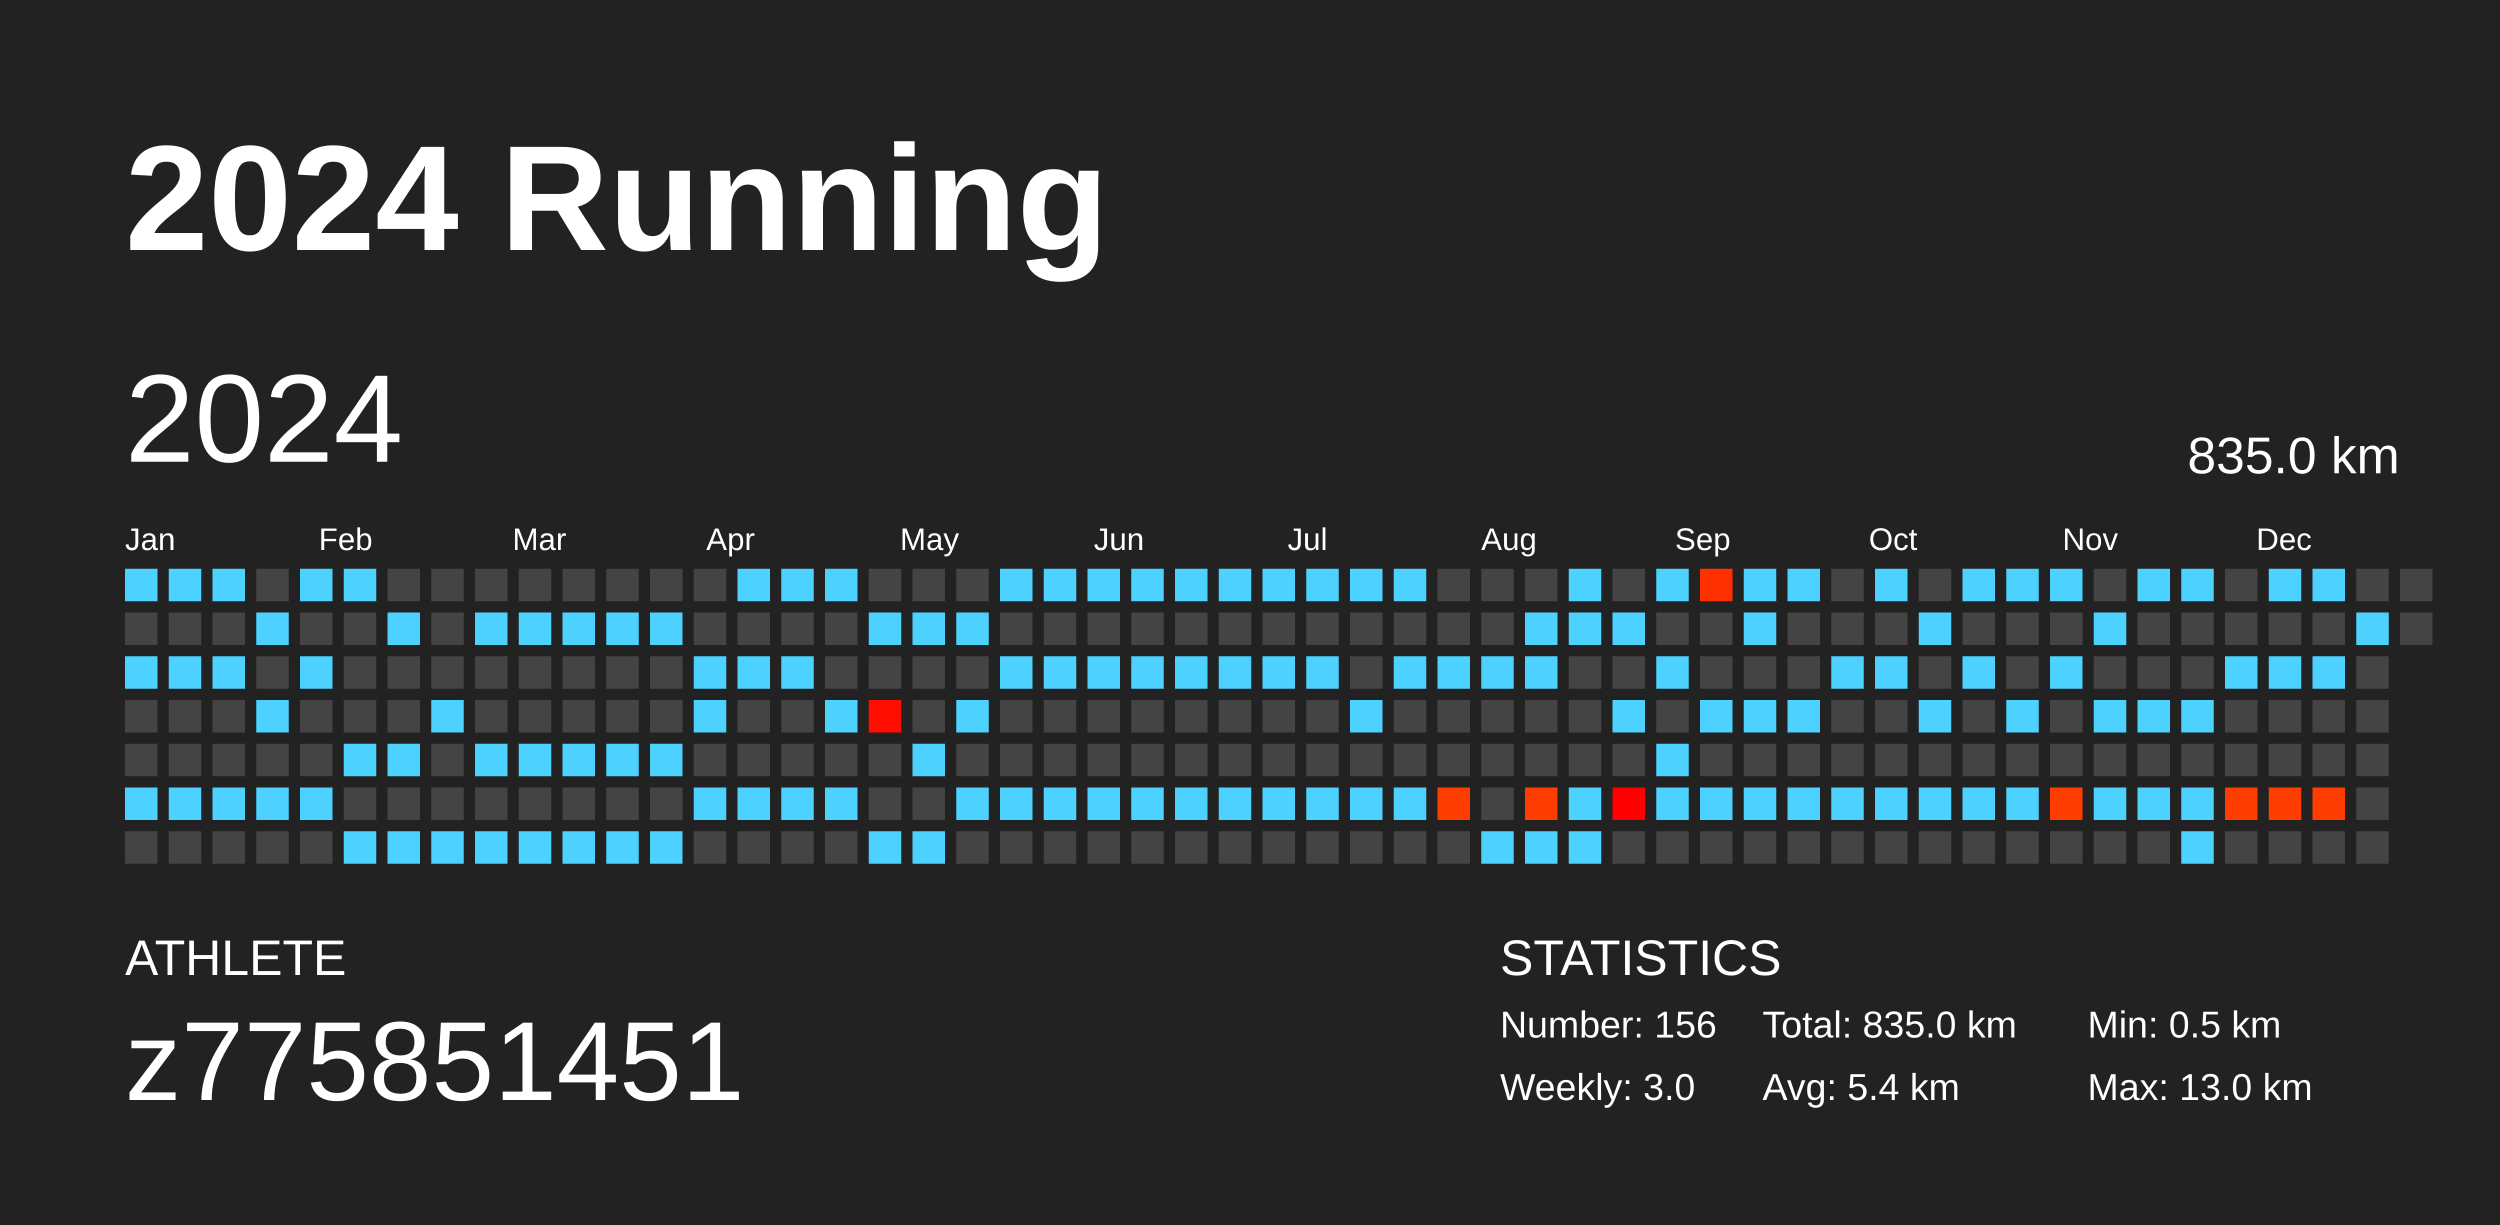
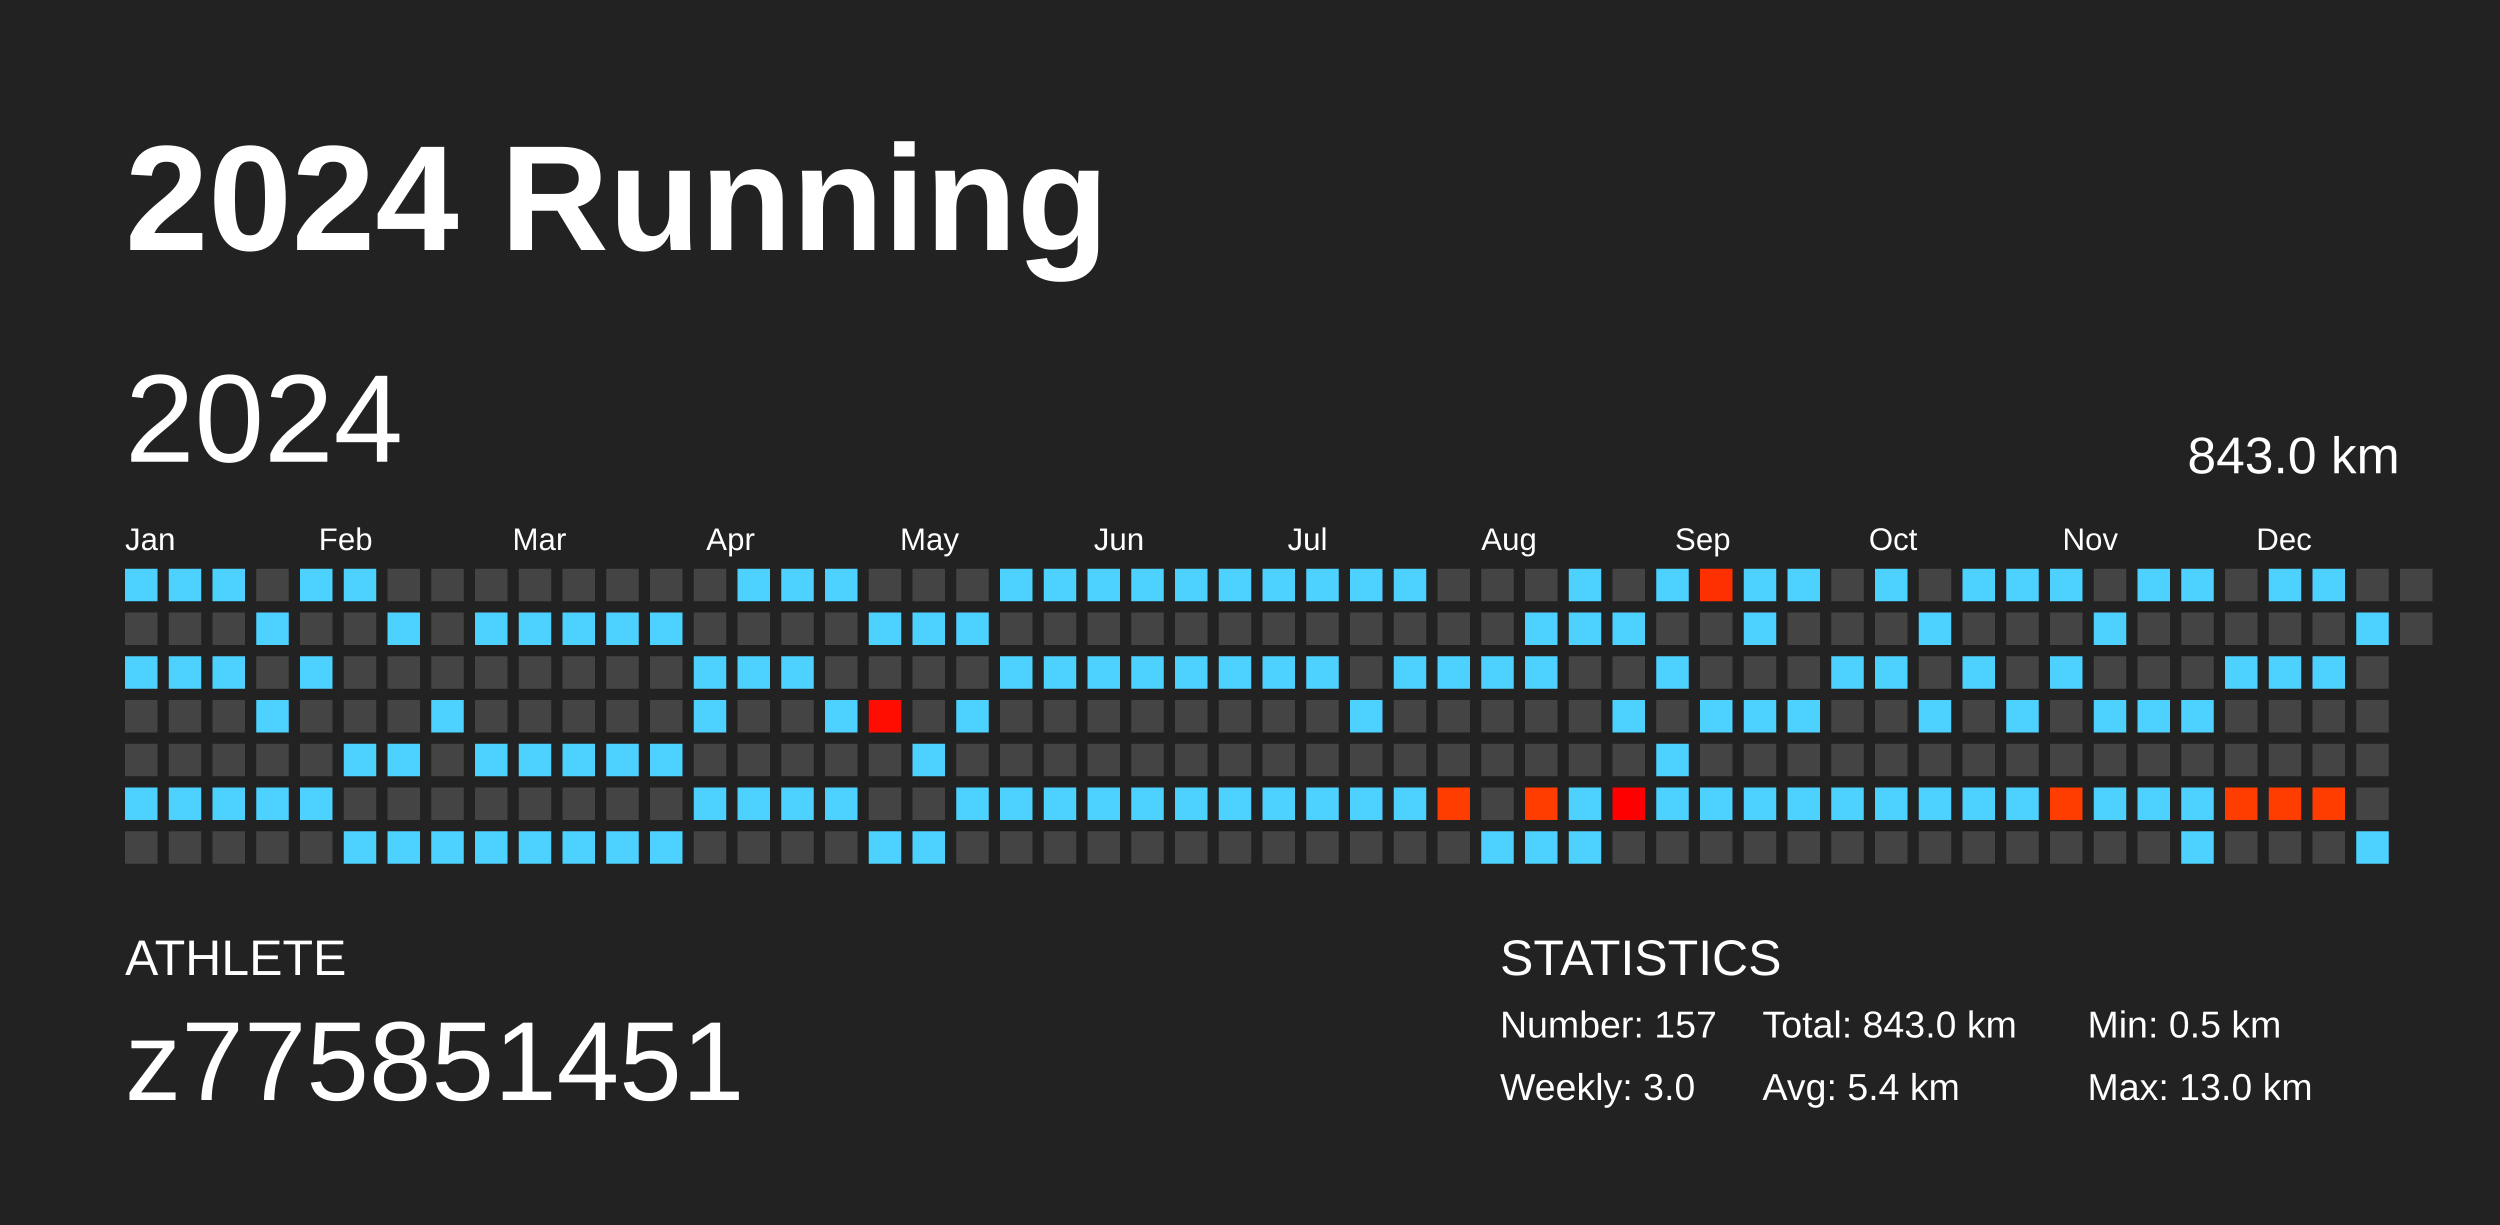
<svg xmlns="http://www.w3.org/2000/svg" baseProfile="full" height="98mm" version="1.1" viewBox="0,0,200,98" width="200mm">
  <defs />
  <rect fill="#222222" height="98" width="200" x="0" y="0" />
  <text fill="#FFFFFF" style="font-size:12px; font-family:Arial; font-weight:bold;" x="10" y="20">2024 Running</text>
  <text fill="#FFFFFF" style="font-size:4px; font-family:Arial" x="10" y="78">ATHLETE</text>
  <text fill="#FFFFFF" style="font-size:9px; font-family:Arial" x="10" y="88">z775851451</text>
  <text fill="#FFFFFF" style="font-size:4px; font-family:Arial" x="120" y="78">STATISTICS</text>
-   <text fill="#FFFFFF" style="font-size:3px; font-family:Arial" x="120" y="83">Number: 156</text>
+   <text fill="#FFFFFF" style="font-size:3px; font-family:Arial" x="120" y="83">Number: 157</text>
  <text fill="#FFFFFF" style="font-size:3px; font-family:Arial" x="120" y="88">Weekly: 3.0</text>
-   <text fill="#FFFFFF" style="font-size:3px; font-family:Arial" x="141" y="83">Total: 835.0 km</text>
+   <text fill="#FFFFFF" style="font-size:3px; font-family:Arial" x="141" y="83">Total: 843.0 km</text>
  <text fill="#FFFFFF" style="font-size:3px; font-family:Arial" x="141" y="88">Avg: 5.4 km</text>
  <text fill="#FFFFFF" style="font-size:3px; font-family:Arial" x="167" y="83">Min: 0.5 km</text>
  <text fill="#FFFFFF" style="font-size:3px; font-family:Arial" x="167" y="88">Max: 13.0 km</text>
  <text dominant-baseline="hanging" fill="#FFFFFF" style="font-size:10.0px; font-family:Arial;" x="10" y="30">2024</text>
-   <text dominant-baseline="hanging" fill="#FFFFFF" style="font-size:4.125px; font-family:Arial;" x="175" y="35">835.0 km</text>
+   <text dominant-baseline="hanging" fill="#FFFFFF" style="font-size:4.125px; font-family:Arial;" x="175" y="35">843.0 km</text>
  <text fill="#FFFFFF" style="font-size:2.5px; font-family:Arial" x="10.0" y="44">Jan</text>
  <text fill="#FFFFFF" style="font-size:2.5px; font-family:Arial" x="25.5" y="44">Feb</text>
  <text fill="#FFFFFF" style="font-size:2.5px; font-family:Arial" x="41.0" y="44">Mar</text>
  <text fill="#FFFFFF" style="font-size:2.5px; font-family:Arial" x="56.5" y="44">Apr</text>
  <text fill="#FFFFFF" style="font-size:2.5px; font-family:Arial" x="72.0" y="44">May</text>
  <text fill="#FFFFFF" style="font-size:2.5px; font-family:Arial" x="87.5" y="44">Jun</text>
  <text fill="#FFFFFF" style="font-size:2.5px; font-family:Arial" x="103.0" y="44">Jul</text>
  <text fill="#FFFFFF" style="font-size:2.5px; font-family:Arial" x="118.5" y="44">Aug</text>
  <text fill="#FFFFFF" style="font-size:2.5px; font-family:Arial" x="134.0" y="44">Sep</text>
  <text fill="#FFFFFF" style="font-size:2.5px; font-family:Arial" x="149.5" y="44">Oct</text>
  <text fill="#FFFFFF" style="font-size:2.5px; font-family:Arial" x="165.0" y="44">Nov</text>
  <text fill="#FFFFFF" style="font-size:2.5px; font-family:Arial" x="180.5" y="44">Dec</text>
  <rect fill="#4dd2ff" height="2.6" width="2.6" x="10.0" y="45.5" />
  <rect fill="#444444" height="2.6" width="2.6" x="10.0" y="49.0" />
  <rect fill="#4dd2ff" height="2.6" width="2.6" x="10.0" y="52.5" />
  <rect fill="#444444" height="2.6" width="2.6" x="10.0" y="56.0" />
  <rect fill="#444444" height="2.6" width="2.6" x="10.0" y="59.5" />
  <rect fill="#4dd2ff" height="2.6" width="2.6" x="10.0" y="63.0" />
  <rect fill="#444444" height="2.6" width="2.6" x="10.0" y="66.5" />
  <rect fill="#4dd2ff" height="2.6" width="2.6" x="13.5" y="45.5" />
  <rect fill="#444444" height="2.6" width="2.6" x="13.5" y="49.0" />
  <rect fill="#4dd2ff" height="2.6" width="2.6" x="13.5" y="52.5" />
  <rect fill="#444444" height="2.6" width="2.6" x="13.5" y="56.0" />
  <rect fill="#444444" height="2.6" width="2.6" x="13.5" y="59.5" />
  <rect fill="#4dd2ff" height="2.6" width="2.6" x="13.5" y="63.0" />
  <rect fill="#444444" height="2.6" width="2.6" x="13.5" y="66.5" />
  <rect fill="#4dd2ff" height="2.6" width="2.6" x="17.0" y="45.5" />
  <rect fill="#444444" height="2.6" width="2.6" x="17.0" y="49.0" />
  <rect fill="#4dd2ff" height="2.6" width="2.6" x="17.0" y="52.5" />
  <rect fill="#444444" height="2.6" width="2.6" x="17.0" y="56.0" />
  <rect fill="#444444" height="2.6" width="2.6" x="17.0" y="59.5" />
  <rect fill="#4dd2ff" height="2.6" width="2.6" x="17.0" y="63.0" />
  <rect fill="#444444" height="2.6" width="2.6" x="17.0" y="66.5" />
  <rect fill="#444444" height="2.6" width="2.6" x="20.5" y="45.5" />
  <rect fill="#4dd2ff" height="2.6" width="2.6" x="20.5" y="49.0" />
  <rect fill="#444444" height="2.6" width="2.6" x="20.5" y="52.5" />
  <rect fill="#4dd2ff" height="2.6" width="2.6" x="20.5" y="56.0" />
  <rect fill="#444444" height="2.6" width="2.6" x="20.5" y="59.5" />
  <rect fill="#4dd2ff" height="2.6" width="2.6" x="20.5" y="63.0" />
  <rect fill="#444444" height="2.6" width="2.6" x="20.5" y="66.5" />
  <rect fill="#4dd2ff" height="2.6" width="2.6" x="24.0" y="45.5" />
  <rect fill="#444444" height="2.6" width="2.6" x="24.0" y="49.0" />
  <rect fill="#4dd2ff" height="2.6" width="2.6" x="24.0" y="52.5" />
  <rect fill="#444444" height="2.6" width="2.6" x="24.0" y="56.0" />
  <rect fill="#444444" height="2.6" width="2.6" x="24.0" y="59.5" />
  <rect fill="#4dd2ff" height="2.6" width="2.6" x="24.0" y="63.0" />
  <rect fill="#444444" height="2.6" width="2.6" x="24.0" y="66.5" />
  <rect fill="#4dd2ff" height="2.6" width="2.6" x="27.5" y="45.5" />
  <rect fill="#444444" height="2.6" width="2.6" x="27.5" y="49.0" />
  <rect fill="#444444" height="2.6" width="2.6" x="27.5" y="52.5" />
  <rect fill="#444444" height="2.6" width="2.6" x="27.5" y="56.0" />
  <rect fill="#4dd2ff" height="2.6" width="2.6" x="27.5" y="59.5" />
  <rect fill="#444444" height="2.6" width="2.6" x="27.5" y="63.0" />
  <rect fill="#4dd2ff" height="2.6" width="2.6" x="27.5" y="66.5" />
  <rect fill="#444444" height="2.6" width="2.6" x="31.0" y="45.5" />
  <rect fill="#4dd2ff" height="2.6" width="2.6" x="31.0" y="49.0" />
  <rect fill="#444444" height="2.6" width="2.6" x="31.0" y="52.5" />
  <rect fill="#444444" height="2.6" width="2.6" x="31.0" y="56.0" />
  <rect fill="#4dd2ff" height="2.6" width="2.6" x="31.0" y="59.5" />
  <rect fill="#444444" height="2.6" width="2.6" x="31.0" y="63.0" />
  <rect fill="#4dd2ff" height="2.6" width="2.6" x="31.0" y="66.5" />
  <rect fill="#444444" height="2.6" width="2.6" x="34.5" y="45.5" />
  <rect fill="#444444" height="2.6" width="2.6" x="34.5" y="49.0" />
  <rect fill="#444444" height="2.6" width="2.6" x="34.5" y="52.5" />
  <rect fill="#4dd2ff" height="2.6" width="2.6" x="34.5" y="56.0" />
  <rect fill="#444444" height="2.6" width="2.6" x="34.5" y="59.5" />
  <rect fill="#444444" height="2.6" width="2.6" x="34.5" y="63.0" />
  <rect fill="#4dd2ff" height="2.6" width="2.6" x="34.5" y="66.5" />
  <rect fill="#444444" height="2.6" width="2.6" x="38.0" y="45.5" />
  <rect fill="#4dd2ff" height="2.6" width="2.6" x="38.0" y="49.0" />
  <rect fill="#444444" height="2.6" width="2.6" x="38.0" y="52.5" />
  <rect fill="#444444" height="2.6" width="2.6" x="38.0" y="56.0" />
  <rect fill="#4dd2ff" height="2.6" width="2.6" x="38.0" y="59.5" />
  <rect fill="#444444" height="2.6" width="2.6" x="38.0" y="63.0" />
  <rect fill="#4dd2ff" height="2.6" width="2.6" x="38.0" y="66.5" />
  <rect fill="#444444" height="2.6" width="2.6" x="41.5" y="45.5" />
  <rect fill="#4dd2ff" height="2.6" width="2.6" x="41.5" y="49.0" />
  <rect fill="#444444" height="2.6" width="2.6" x="41.5" y="52.5" />
  <rect fill="#444444" height="2.6" width="2.6" x="41.5" y="56.0" />
  <rect fill="#4dd2ff" height="2.6" width="2.6" x="41.5" y="59.5" />
  <rect fill="#444444" height="2.6" width="2.6" x="41.5" y="63.0" />
  <rect fill="#4dd2ff" height="2.6" width="2.6" x="41.5" y="66.5" />
  <rect fill="#444444" height="2.6" width="2.6" x="45.0" y="45.5" />
  <rect fill="#4dd2ff" height="2.6" width="2.6" x="45.0" y="49.0" />
  <rect fill="#444444" height="2.6" width="2.6" x="45.0" y="52.5" />
  <rect fill="#444444" height="2.6" width="2.6" x="45.0" y="56.0" />
  <rect fill="#4dd2ff" height="2.6" width="2.6" x="45.0" y="59.5" />
  <rect fill="#444444" height="2.6" width="2.6" x="45.0" y="63.0" />
  <rect fill="#4dd2ff" height="2.6" width="2.6" x="45.0" y="66.5" />
  <rect fill="#444444" height="2.6" width="2.6" x="48.5" y="45.5" />
  <rect fill="#4dd2ff" height="2.6" width="2.6" x="48.5" y="49.0" />
  <rect fill="#444444" height="2.6" width="2.6" x="48.5" y="52.5" />
  <rect fill="#444444" height="2.6" width="2.6" x="48.5" y="56.0" />
  <rect fill="#4dd2ff" height="2.6" width="2.6" x="48.5" y="59.5" />
  <rect fill="#444444" height="2.6" width="2.6" x="48.5" y="63.0" />
  <rect fill="#4dd2ff" height="2.6" width="2.6" x="48.5" y="66.5" />
  <rect fill="#444444" height="2.6" width="2.6" x="52.0" y="45.5" />
  <rect fill="#4dd2ff" height="2.6" width="2.6" x="52.0" y="49.0" />
  <rect fill="#444444" height="2.6" width="2.6" x="52.0" y="52.5" />
  <rect fill="#444444" height="2.6" width="2.6" x="52.0" y="56.0" />
  <rect fill="#4dd2ff" height="2.6" width="2.6" x="52.0" y="59.5" />
  <rect fill="#444444" height="2.6" width="2.6" x="52.0" y="63.0" />
  <rect fill="#4dd2ff" height="2.6" width="2.6" x="52.0" y="66.5" />
  <rect fill="#444444" height="2.6" width="2.6" x="55.5" y="45.5" />
  <rect fill="#444444" height="2.6" width="2.6" x="55.5" y="49.0" />
  <rect fill="#4dd2ff" height="2.6" width="2.6" x="55.5" y="52.5" />
  <rect fill="#4dd2ff" height="2.6" width="2.6" x="55.5" y="56.0" />
  <rect fill="#444444" height="2.6" width="2.6" x="55.5" y="59.5" />
  <rect fill="#4dd2ff" height="2.6" width="2.6" x="55.5" y="63.0" />
  <rect fill="#444444" height="2.6" width="2.6" x="55.5" y="66.5" />
  <rect fill="#4dd2ff" height="2.6" width="2.6" x="59.0" y="45.5" />
  <rect fill="#444444" height="2.6" width="2.6" x="59.0" y="49.0" />
  <rect fill="#4dd2ff" height="2.6" width="2.6" x="59.0" y="52.5" />
  <rect fill="#444444" height="2.6" width="2.6" x="59.0" y="56.0" />
  <rect fill="#444444" height="2.6" width="2.6" x="59.0" y="59.5" />
  <rect fill="#4dd2ff" height="2.6" width="2.6" x="59.0" y="63.0" />
  <rect fill="#444444" height="2.6" width="2.6" x="59.0" y="66.5" />
  <rect fill="#4dd2ff" height="2.6" width="2.6" x="62.5" y="45.5" />
  <rect fill="#444444" height="2.6" width="2.6" x="62.5" y="49.0" />
  <rect fill="#4dd2ff" height="2.6" width="2.6" x="62.5" y="52.5" />
  <rect fill="#444444" height="2.6" width="2.6" x="62.5" y="56.0" />
  <rect fill="#444444" height="2.6" width="2.6" x="62.5" y="59.5" />
  <rect fill="#4dd2ff" height="2.6" width="2.6" x="62.5" y="63.0" />
  <rect fill="#444444" height="2.6" width="2.6" x="62.5" y="66.5" />
  <rect fill="#4dd2ff" height="2.6" width="2.6" x="66.0" y="45.5" />
  <rect fill="#444444" height="2.6" width="2.6" x="66.0" y="49.0" />
  <rect fill="#444444" height="2.6" width="2.6" x="66.0" y="52.5" />
  <rect fill="#4dd2ff" height="2.6" width="2.6" x="66.0" y="56.0" />
  <rect fill="#444444" height="2.6" width="2.6" x="66.0" y="59.5" />
  <rect fill="#4dd2ff" height="2.6" width="2.6" x="66.0" y="63.0" />
  <rect fill="#444444" height="2.6" width="2.6" x="66.0" y="66.5" />
  <rect fill="#444444" height="2.6" width="2.6" x="69.5" y="45.5" />
  <rect fill="#4dd2ff" height="2.6" width="2.6" x="69.5" y="49.0" />
  <rect fill="#444444" height="2.6" width="2.6" x="69.5" y="52.5" />
  <rect fill="#ff0d00" height="2.6" width="2.6" x="69.5" y="56.0" />
  <rect fill="#444444" height="2.6" width="2.6" x="69.5" y="59.5" />
  <rect fill="#444444" height="2.6" width="2.6" x="69.5" y="63.0" />
  <rect fill="#4dd2ff" height="2.6" width="2.6" x="69.5" y="66.5" />
  <rect fill="#444444" height="2.6" width="2.6" x="73.0" y="45.5" />
  <rect fill="#4dd2ff" height="2.6" width="2.6" x="73.0" y="49.0" />
  <rect fill="#444444" height="2.6" width="2.6" x="73.0" y="52.5" />
  <rect fill="#444444" height="2.6" width="2.6" x="73.0" y="56.0" />
  <rect fill="#4dd2ff" height="2.6" width="2.6" x="73.0" y="59.5" />
  <rect fill="#444444" height="2.6" width="2.6" x="73.0" y="63.0" />
  <rect fill="#4dd2ff" height="2.6" width="2.6" x="73.0" y="66.5" />
  <rect fill="#444444" height="2.6" width="2.6" x="76.5" y="45.5" />
  <rect fill="#4dd2ff" height="2.6" width="2.6" x="76.5" y="49.0" />
  <rect fill="#444444" height="2.6" width="2.6" x="76.5" y="52.5" />
  <rect fill="#4dd2ff" height="2.6" width="2.6" x="76.5" y="56.0" />
  <rect fill="#444444" height="2.6" width="2.6" x="76.5" y="59.5" />
  <rect fill="#4dd2ff" height="2.6" width="2.6" x="76.5" y="63.0" />
  <rect fill="#444444" height="2.6" width="2.6" x="76.5" y="66.5" />
  <rect fill="#4dd2ff" height="2.6" width="2.6" x="80.0" y="45.5" />
  <rect fill="#444444" height="2.6" width="2.6" x="80.0" y="49.0" />
  <rect fill="#4dd2ff" height="2.6" width="2.6" x="80.0" y="52.5" />
  <rect fill="#444444" height="2.6" width="2.6" x="80.0" y="56.0" />
  <rect fill="#444444" height="2.6" width="2.6" x="80.0" y="59.5" />
  <rect fill="#4dd2ff" height="2.6" width="2.6" x="80.0" y="63.0" />
  <rect fill="#444444" height="2.6" width="2.6" x="80.0" y="66.5" />
  <rect fill="#4dd2ff" height="2.6" width="2.6" x="83.5" y="45.5" />
  <rect fill="#444444" height="2.6" width="2.6" x="83.5" y="49.0" />
  <rect fill="#4dd2ff" height="2.6" width="2.6" x="83.5" y="52.5" />
  <rect fill="#444444" height="2.6" width="2.6" x="83.5" y="56.0" />
  <rect fill="#444444" height="2.6" width="2.6" x="83.5" y="59.5" />
  <rect fill="#4dd2ff" height="2.6" width="2.6" x="83.5" y="63.0" />
  <rect fill="#444444" height="2.6" width="2.6" x="83.5" y="66.5" />
  <rect fill="#4dd2ff" height="2.6" width="2.6" x="87.0" y="45.5" />
  <rect fill="#444444" height="2.6" width="2.6" x="87.0" y="49.0" />
  <rect fill="#4dd2ff" height="2.6" width="2.6" x="87.0" y="52.5" />
  <rect fill="#444444" height="2.6" width="2.6" x="87.0" y="56.0" />
  <rect fill="#444444" height="2.6" width="2.6" x="87.0" y="59.5" />
  <rect fill="#4dd2ff" height="2.6" width="2.6" x="87.0" y="63.0" />
  <rect fill="#444444" height="2.6" width="2.6" x="87.0" y="66.5" />
  <rect fill="#4dd2ff" height="2.6" width="2.6" x="90.5" y="45.5" />
  <rect fill="#444444" height="2.6" width="2.6" x="90.5" y="49.0" />
  <rect fill="#4dd2ff" height="2.6" width="2.6" x="90.5" y="52.5" />
  <rect fill="#444444" height="2.6" width="2.6" x="90.5" y="56.0" />
  <rect fill="#444444" height="2.6" width="2.6" x="90.5" y="59.5" />
  <rect fill="#4dd2ff" height="2.6" width="2.6" x="90.5" y="63.0" />
  <rect fill="#444444" height="2.6" width="2.6" x="90.5" y="66.5" />
  <rect fill="#4dd2ff" height="2.6" width="2.6" x="94.0" y="45.5" />
  <rect fill="#444444" height="2.6" width="2.6" x="94.0" y="49.0" />
  <rect fill="#4dd2ff" height="2.6" width="2.6" x="94.0" y="52.5" />
  <rect fill="#444444" height="2.6" width="2.6" x="94.0" y="56.0" />
  <rect fill="#444444" height="2.6" width="2.6" x="94.0" y="59.5" />
  <rect fill="#4dd2ff" height="2.6" width="2.6" x="94.0" y="63.0" />
  <rect fill="#444444" height="2.6" width="2.6" x="94.0" y="66.5" />
  <rect fill="#4dd2ff" height="2.6" width="2.6" x="97.5" y="45.5" />
  <rect fill="#444444" height="2.6" width="2.6" x="97.5" y="49.0" />
  <rect fill="#4dd2ff" height="2.6" width="2.6" x="97.5" y="52.5" />
  <rect fill="#444444" height="2.6" width="2.6" x="97.5" y="56.0" />
  <rect fill="#444444" height="2.6" width="2.6" x="97.5" y="59.5" />
  <rect fill="#4dd2ff" height="2.6" width="2.6" x="97.5" y="63.0" />
  <rect fill="#444444" height="2.6" width="2.6" x="97.5" y="66.5" />
  <rect fill="#4dd2ff" height="2.6" width="2.6" x="101.0" y="45.5" />
  <rect fill="#444444" height="2.6" width="2.6" x="101.0" y="49.0" />
  <rect fill="#4dd2ff" height="2.6" width="2.6" x="101.0" y="52.5" />
  <rect fill="#444444" height="2.6" width="2.6" x="101.0" y="56.0" />
  <rect fill="#444444" height="2.6" width="2.6" x="101.0" y="59.5" />
  <rect fill="#4dd2ff" height="2.6" width="2.6" x="101.0" y="63.0" />
  <rect fill="#444444" height="2.6" width="2.6" x="101.0" y="66.5" />
  <rect fill="#4dd2ff" height="2.6" width="2.6" x="104.5" y="45.5" />
  <rect fill="#444444" height="2.6" width="2.6" x="104.5" y="49.0" />
  <rect fill="#4dd2ff" height="2.6" width="2.6" x="104.5" y="52.5" />
  <rect fill="#444444" height="2.6" width="2.6" x="104.5" y="56.0" />
  <rect fill="#444444" height="2.6" width="2.6" x="104.5" y="59.5" />
  <rect fill="#4dd2ff" height="2.6" width="2.6" x="104.5" y="63.0" />
  <rect fill="#444444" height="2.6" width="2.6" x="104.5" y="66.5" />
  <rect fill="#4dd2ff" height="2.6" width="2.6" x="108.0" y="45.5" />
  <rect fill="#444444" height="2.6" width="2.6" x="108.0" y="49.0" />
  <rect fill="#444444" height="2.6" width="2.6" x="108.0" y="52.5" />
  <rect fill="#4dd2ff" height="2.6" width="2.6" x="108.0" y="56.0" />
  <rect fill="#444444" height="2.6" width="2.6" x="108.0" y="59.5" />
  <rect fill="#4dd2ff" height="2.6" width="2.6" x="108.0" y="63.0" />
  <rect fill="#444444" height="2.6" width="2.6" x="108.0" y="66.5" />
  <rect fill="#4dd2ff" height="2.6" width="2.6" x="111.5" y="45.5" />
  <rect fill="#444444" height="2.6" width="2.6" x="111.5" y="49.0" />
  <rect fill="#4dd2ff" height="2.6" width="2.6" x="111.5" y="52.5" />
  <rect fill="#444444" height="2.6" width="2.6" x="111.5" y="56.0" />
  <rect fill="#444444" height="2.6" width="2.6" x="111.5" y="59.5" />
  <rect fill="#4dd2ff" height="2.6" width="2.6" x="111.5" y="63.0" />
  <rect fill="#444444" height="2.6" width="2.6" x="111.5" y="66.5" />
  <rect fill="#444444" height="2.6" width="2.6" x="115.0" y="45.5" />
  <rect fill="#444444" height="2.6" width="2.6" x="115.0" y="49.0" />
  <rect fill="#4dd2ff" height="2.6" width="2.6" x="115.0" y="52.5" />
  <rect fill="#444444" height="2.6" width="2.6" x="115.0" y="56.0" />
  <rect fill="#444444" height="2.6" width="2.6" x="115.0" y="59.5" />
  <rect fill="#ff3d00" height="2.6" width="2.6" x="115.0" y="63.0" />
  <rect fill="#444444" height="2.6" width="2.6" x="115.0" y="66.5" />
  <rect fill="#444444" height="2.6" width="2.6" x="118.5" y="45.5" />
  <rect fill="#444444" height="2.6" width="2.6" x="118.5" y="49.0" />
  <rect fill="#4dd2ff" height="2.6" width="2.6" x="118.5" y="52.5" />
  <rect fill="#444444" height="2.6" width="2.6" x="118.5" y="56.0" />
  <rect fill="#444444" height="2.6" width="2.6" x="118.5" y="59.5" />
  <rect fill="#444444" height="2.6" width="2.6" x="118.5" y="63.0" />
  <rect fill="#4dd2ff" height="2.6" width="2.6" x="118.5" y="66.5" />
  <rect fill="#444444" height="2.6" width="2.6" x="122.0" y="45.5" />
  <rect fill="#4dd2ff" height="2.6" width="2.6" x="122.0" y="49.0" />
  <rect fill="#4dd2ff" height="2.6" width="2.6" x="122.0" y="52.5" />
  <rect fill="#444444" height="2.6" width="2.6" x="122.0" y="56.0" />
  <rect fill="#444444" height="2.6" width="2.6" x="122.0" y="59.5" />
  <rect fill="#ff3d00" height="2.6" width="2.6" x="122.0" y="63.0" />
  <rect fill="#4dd2ff" height="2.6" width="2.6" x="122.0" y="66.5" />
  <rect fill="#4dd2ff" height="2.6" width="2.6" x="125.5" y="45.5" />
  <rect fill="#4dd2ff" height="2.6" width="2.6" x="125.5" y="49.0" />
  <rect fill="#444444" height="2.6" width="2.6" x="125.5" y="52.5" />
  <rect fill="#444444" height="2.6" width="2.6" x="125.5" y="56.0" />
  <rect fill="#444444" height="2.6" width="2.6" x="125.5" y="59.5" />
  <rect fill="#4dd2ff" height="2.6" width="2.6" x="125.5" y="63.0" />
  <rect fill="#4dd2ff" height="2.6" width="2.6" x="125.5" y="66.5" />
  <rect fill="#444444" height="2.6" width="2.6" x="129.0" y="45.5" />
  <rect fill="#4dd2ff" height="2.6" width="2.6" x="129.0" y="49.0" />
  <rect fill="#444444" height="2.6" width="2.6" x="129.0" y="52.5" />
  <rect fill="#4dd2ff" height="2.6" width="2.6" x="129.0" y="56.0" />
  <rect fill="#444444" height="2.6" width="2.6" x="129.0" y="59.5" />
  <rect fill="#ff0000" height="2.6" width="2.6" x="129.0" y="63.0" />
  <rect fill="#444444" height="2.6" width="2.6" x="129.0" y="66.5" />
  <rect fill="#4dd2ff" height="2.6" width="2.6" x="132.5" y="45.5" />
  <rect fill="#444444" height="2.6" width="2.6" x="132.5" y="49.0" />
  <rect fill="#4dd2ff" height="2.6" width="2.6" x="132.5" y="52.5" />
  <rect fill="#444444" height="2.6" width="2.6" x="132.5" y="56.0" />
  <rect fill="#4dd2ff" height="2.6" width="2.6" x="132.5" y="59.5" />
  <rect fill="#4dd2ff" height="2.6" width="2.6" x="132.5" y="63.0" />
  <rect fill="#444444" height="2.6" width="2.6" x="132.5" y="66.5" />
  <rect fill="#ff3000" height="2.6" width="2.6" x="136.0" y="45.5" />
  <rect fill="#444444" height="2.6" width="2.6" x="136.0" y="49.0" />
  <rect fill="#444444" height="2.6" width="2.6" x="136.0" y="52.5" />
  <rect fill="#4dd2ff" height="2.6" width="2.6" x="136.0" y="56.0" />
  <rect fill="#444444" height="2.6" width="2.6" x="136.0" y="59.5" />
  <rect fill="#4dd2ff" height="2.6" width="2.6" x="136.0" y="63.0" />
  <rect fill="#444444" height="2.6" width="2.6" x="136.0" y="66.5" />
  <rect fill="#4dd2ff" height="2.6" width="2.6" x="139.5" y="45.5" />
  <rect fill="#4dd2ff" height="2.6" width="2.6" x="139.5" y="49.0" />
  <rect fill="#444444" height="2.6" width="2.6" x="139.5" y="52.5" />
  <rect fill="#4dd2ff" height="2.6" width="2.6" x="139.5" y="56.0" />
  <rect fill="#444444" height="2.6" width="2.6" x="139.5" y="59.5" />
  <rect fill="#4dd2ff" height="2.6" width="2.6" x="139.5" y="63.0" />
  <rect fill="#444444" height="2.6" width="2.6" x="139.5" y="66.5" />
  <rect fill="#4dd2ff" height="2.6" width="2.6" x="143.0" y="45.5" />
  <rect fill="#444444" height="2.6" width="2.6" x="143.0" y="49.0" />
  <rect fill="#444444" height="2.6" width="2.6" x="143.0" y="52.5" />
  <rect fill="#4dd2ff" height="2.6" width="2.6" x="143.0" y="56.0" />
  <rect fill="#444444" height="2.6" width="2.6" x="143.0" y="59.5" />
  <rect fill="#4dd2ff" height="2.6" width="2.6" x="143.0" y="63.0" />
  <rect fill="#444444" height="2.6" width="2.6" x="143.0" y="66.5" />
  <rect fill="#444444" height="2.6" width="2.6" x="146.5" y="45.5" />
  <rect fill="#444444" height="2.6" width="2.6" x="146.5" y="49.0" />
  <rect fill="#4dd2ff" height="2.6" width="2.6" x="146.5" y="52.5" />
  <rect fill="#444444" height="2.6" width="2.6" x="146.5" y="56.0" />
  <rect fill="#444444" height="2.6" width="2.6" x="146.5" y="59.5" />
  <rect fill="#4dd2ff" height="2.6" width="2.6" x="146.5" y="63.0" />
  <rect fill="#444444" height="2.6" width="2.6" x="146.5" y="66.5" />
  <rect fill="#4dd2ff" height="2.6" width="2.6" x="150.0" y="45.5" />
  <rect fill="#444444" height="2.6" width="2.6" x="150.0" y="49.0" />
  <rect fill="#4dd2ff" height="2.6" width="2.6" x="150.0" y="52.5" />
  <rect fill="#444444" height="2.6" width="2.6" x="150.0" y="56.0" />
  <rect fill="#444444" height="2.6" width="2.6" x="150.0" y="59.5" />
  <rect fill="#4dd2ff" height="2.6" width="2.6" x="150.0" y="63.0" />
  <rect fill="#444444" height="2.6" width="2.6" x="150.0" y="66.5" />
  <rect fill="#444444" height="2.6" width="2.6" x="153.5" y="45.5" />
  <rect fill="#4dd2ff" height="2.6" width="2.6" x="153.5" y="49.0" />
  <rect fill="#444444" height="2.6" width="2.6" x="153.5" y="52.5" />
  <rect fill="#4dd2ff" height="2.6" width="2.6" x="153.5" y="56.0" />
  <rect fill="#444444" height="2.6" width="2.6" x="153.5" y="59.5" />
  <rect fill="#4dd2ff" height="2.6" width="2.6" x="153.5" y="63.0" />
  <rect fill="#444444" height="2.6" width="2.6" x="153.5" y="66.5" />
  <rect fill="#4dd2ff" height="2.6" width="2.6" x="157.0" y="45.5" />
  <rect fill="#444444" height="2.6" width="2.6" x="157.0" y="49.0" />
  <rect fill="#4dd2ff" height="2.6" width="2.6" x="157.0" y="52.5" />
  <rect fill="#444444" height="2.6" width="2.6" x="157.0" y="56.0" />
  <rect fill="#444444" height="2.6" width="2.6" x="157.0" y="59.5" />
  <rect fill="#4dd2ff" height="2.6" width="2.6" x="157.0" y="63.0" />
  <rect fill="#444444" height="2.6" width="2.6" x="157.0" y="66.5" />
  <rect fill="#4dd2ff" height="2.6" width="2.6" x="160.5" y="45.5" />
  <rect fill="#444444" height="2.6" width="2.6" x="160.5" y="49.0" />
  <rect fill="#444444" height="2.6" width="2.6" x="160.5" y="52.5" />
  <rect fill="#4dd2ff" height="2.6" width="2.6" x="160.5" y="56.0" />
  <rect fill="#444444" height="2.6" width="2.6" x="160.5" y="59.5" />
  <rect fill="#4dd2ff" height="2.6" width="2.6" x="160.5" y="63.0" />
  <rect fill="#444444" height="2.6" width="2.6" x="160.5" y="66.5" />
  <rect fill="#4dd2ff" height="2.6" width="2.6" x="164.0" y="45.5" />
  <rect fill="#444444" height="2.6" width="2.6" x="164.0" y="49.0" />
  <rect fill="#4dd2ff" height="2.6" width="2.6" x="164.0" y="52.5" />
  <rect fill="#444444" height="2.6" width="2.6" x="164.0" y="56.0" />
  <rect fill="#444444" height="2.6" width="2.6" x="164.0" y="59.5" />
  <rect fill="#ff3d00" height="2.6" width="2.6" x="164.0" y="63.0" />
  <rect fill="#444444" height="2.6" width="2.6" x="164.0" y="66.5" />
  <rect fill="#444444" height="2.6" width="2.6" x="167.5" y="45.5" />
  <rect fill="#4dd2ff" height="2.6" width="2.6" x="167.5" y="49.0" />
  <rect fill="#444444" height="2.6" width="2.6" x="167.5" y="52.5" />
  <rect fill="#4dd2ff" height="2.6" width="2.6" x="167.5" y="56.0" />
  <rect fill="#444444" height="2.6" width="2.6" x="167.5" y="59.5" />
  <rect fill="#4dd2ff" height="2.6" width="2.6" x="167.5" y="63.0" />
  <rect fill="#444444" height="2.6" width="2.6" x="167.5" y="66.5" />
  <rect fill="#4dd2ff" height="2.6" width="2.6" x="171.0" y="45.5" />
  <rect fill="#444444" height="2.6" width="2.6" x="171.0" y="49.0" />
  <rect fill="#444444" height="2.6" width="2.6" x="171.0" y="52.5" />
  <rect fill="#4dd2ff" height="2.6" width="2.6" x="171.0" y="56.0" />
  <rect fill="#444444" height="2.6" width="2.6" x="171.0" y="59.5" />
  <rect fill="#4dd2ff" height="2.6" width="2.6" x="171.0" y="63.0" />
  <rect fill="#444444" height="2.6" width="2.6" x="171.0" y="66.5" />
  <rect fill="#4dd2ff" height="2.6" width="2.6" x="174.5" y="45.5" />
  <rect fill="#444444" height="2.6" width="2.6" x="174.5" y="49.0" />
  <rect fill="#444444" height="2.6" width="2.6" x="174.5" y="52.5" />
  <rect fill="#4dd2ff" height="2.6" width="2.6" x="174.5" y="56.0" />
  <rect fill="#444444" height="2.6" width="2.6" x="174.5" y="59.5" />
  <rect fill="#4dd2ff" height="2.6" width="2.6" x="174.5" y="63.0" />
  <rect fill="#4dd2ff" height="2.6" width="2.6" x="174.5" y="66.5" />
  <rect fill="#444444" height="2.6" width="2.6" x="178.0" y="45.5" />
  <rect fill="#444444" height="2.6" width="2.6" x="178.0" y="49.0" />
  <rect fill="#4dd2ff" height="2.6" width="2.6" x="178.0" y="52.5" />
  <rect fill="#444444" height="2.6" width="2.6" x="178.0" y="56.0" />
  <rect fill="#444444" height="2.6" width="2.6" x="178.0" y="59.5" />
  <rect fill="#ff3d00" height="2.6" width="2.6" x="178.0" y="63.0" />
  <rect fill="#444444" height="2.6" width="2.6" x="178.0" y="66.5" />
  <rect fill="#4dd2ff" height="2.6" width="2.6" x="181.5" y="45.5" />
  <rect fill="#444444" height="2.6" width="2.6" x="181.5" y="49.0" />
  <rect fill="#4dd2ff" height="2.6" width="2.6" x="181.5" y="52.5" />
  <rect fill="#444444" height="2.6" width="2.6" x="181.5" y="56.0" />
  <rect fill="#444444" height="2.6" width="2.6" x="181.5" y="59.5" />
  <rect fill="#ff3d00" height="2.6" width="2.6" x="181.5" y="63.0" />
  <rect fill="#444444" height="2.6" width="2.6" x="181.5" y="66.5" />
  <rect fill="#4dd2ff" height="2.6" width="2.6" x="185.0" y="45.5" />
  <rect fill="#444444" height="2.6" width="2.6" x="185.0" y="49.0" />
  <rect fill="#4dd2ff" height="2.6" width="2.6" x="185.0" y="52.5" />
  <rect fill="#444444" height="2.6" width="2.6" x="185.0" y="56.0" />
  <rect fill="#444444" height="2.6" width="2.6" x="185.0" y="59.5" />
  <rect fill="#ff3d00" height="2.6" width="2.6" x="185.0" y="63.0" />
  <rect fill="#444444" height="2.6" width="2.6" x="185.0" y="66.5" />
  <rect fill="#444444" height="2.6" width="2.6" x="188.5" y="45.5" />
  <rect fill="#4dd2ff" height="2.6" width="2.6" x="188.5" y="49.0" />
  <rect fill="#444444" height="2.6" width="2.6" x="188.5" y="52.5" />
  <rect fill="#444444" height="2.6" width="2.6" x="188.5" y="56.0" />
  <rect fill="#444444" height="2.6" width="2.6" x="188.5" y="59.5" />
  <rect fill="#444444" height="2.6" width="2.6" x="188.5" y="63.0" />
-   <rect fill="#444444" height="2.6" width="2.6" x="188.5" y="66.5" />
+   <rect fill="#4dd2ff" height="2.6" width="2.6" x="188.5" y="66.5" />
  <rect fill="#444444" height="2.6" width="2.6" x="192.0" y="45.5" />
  <rect fill="#444444" height="2.6" width="2.6" x="192.0" y="49.0" />
</svg>
